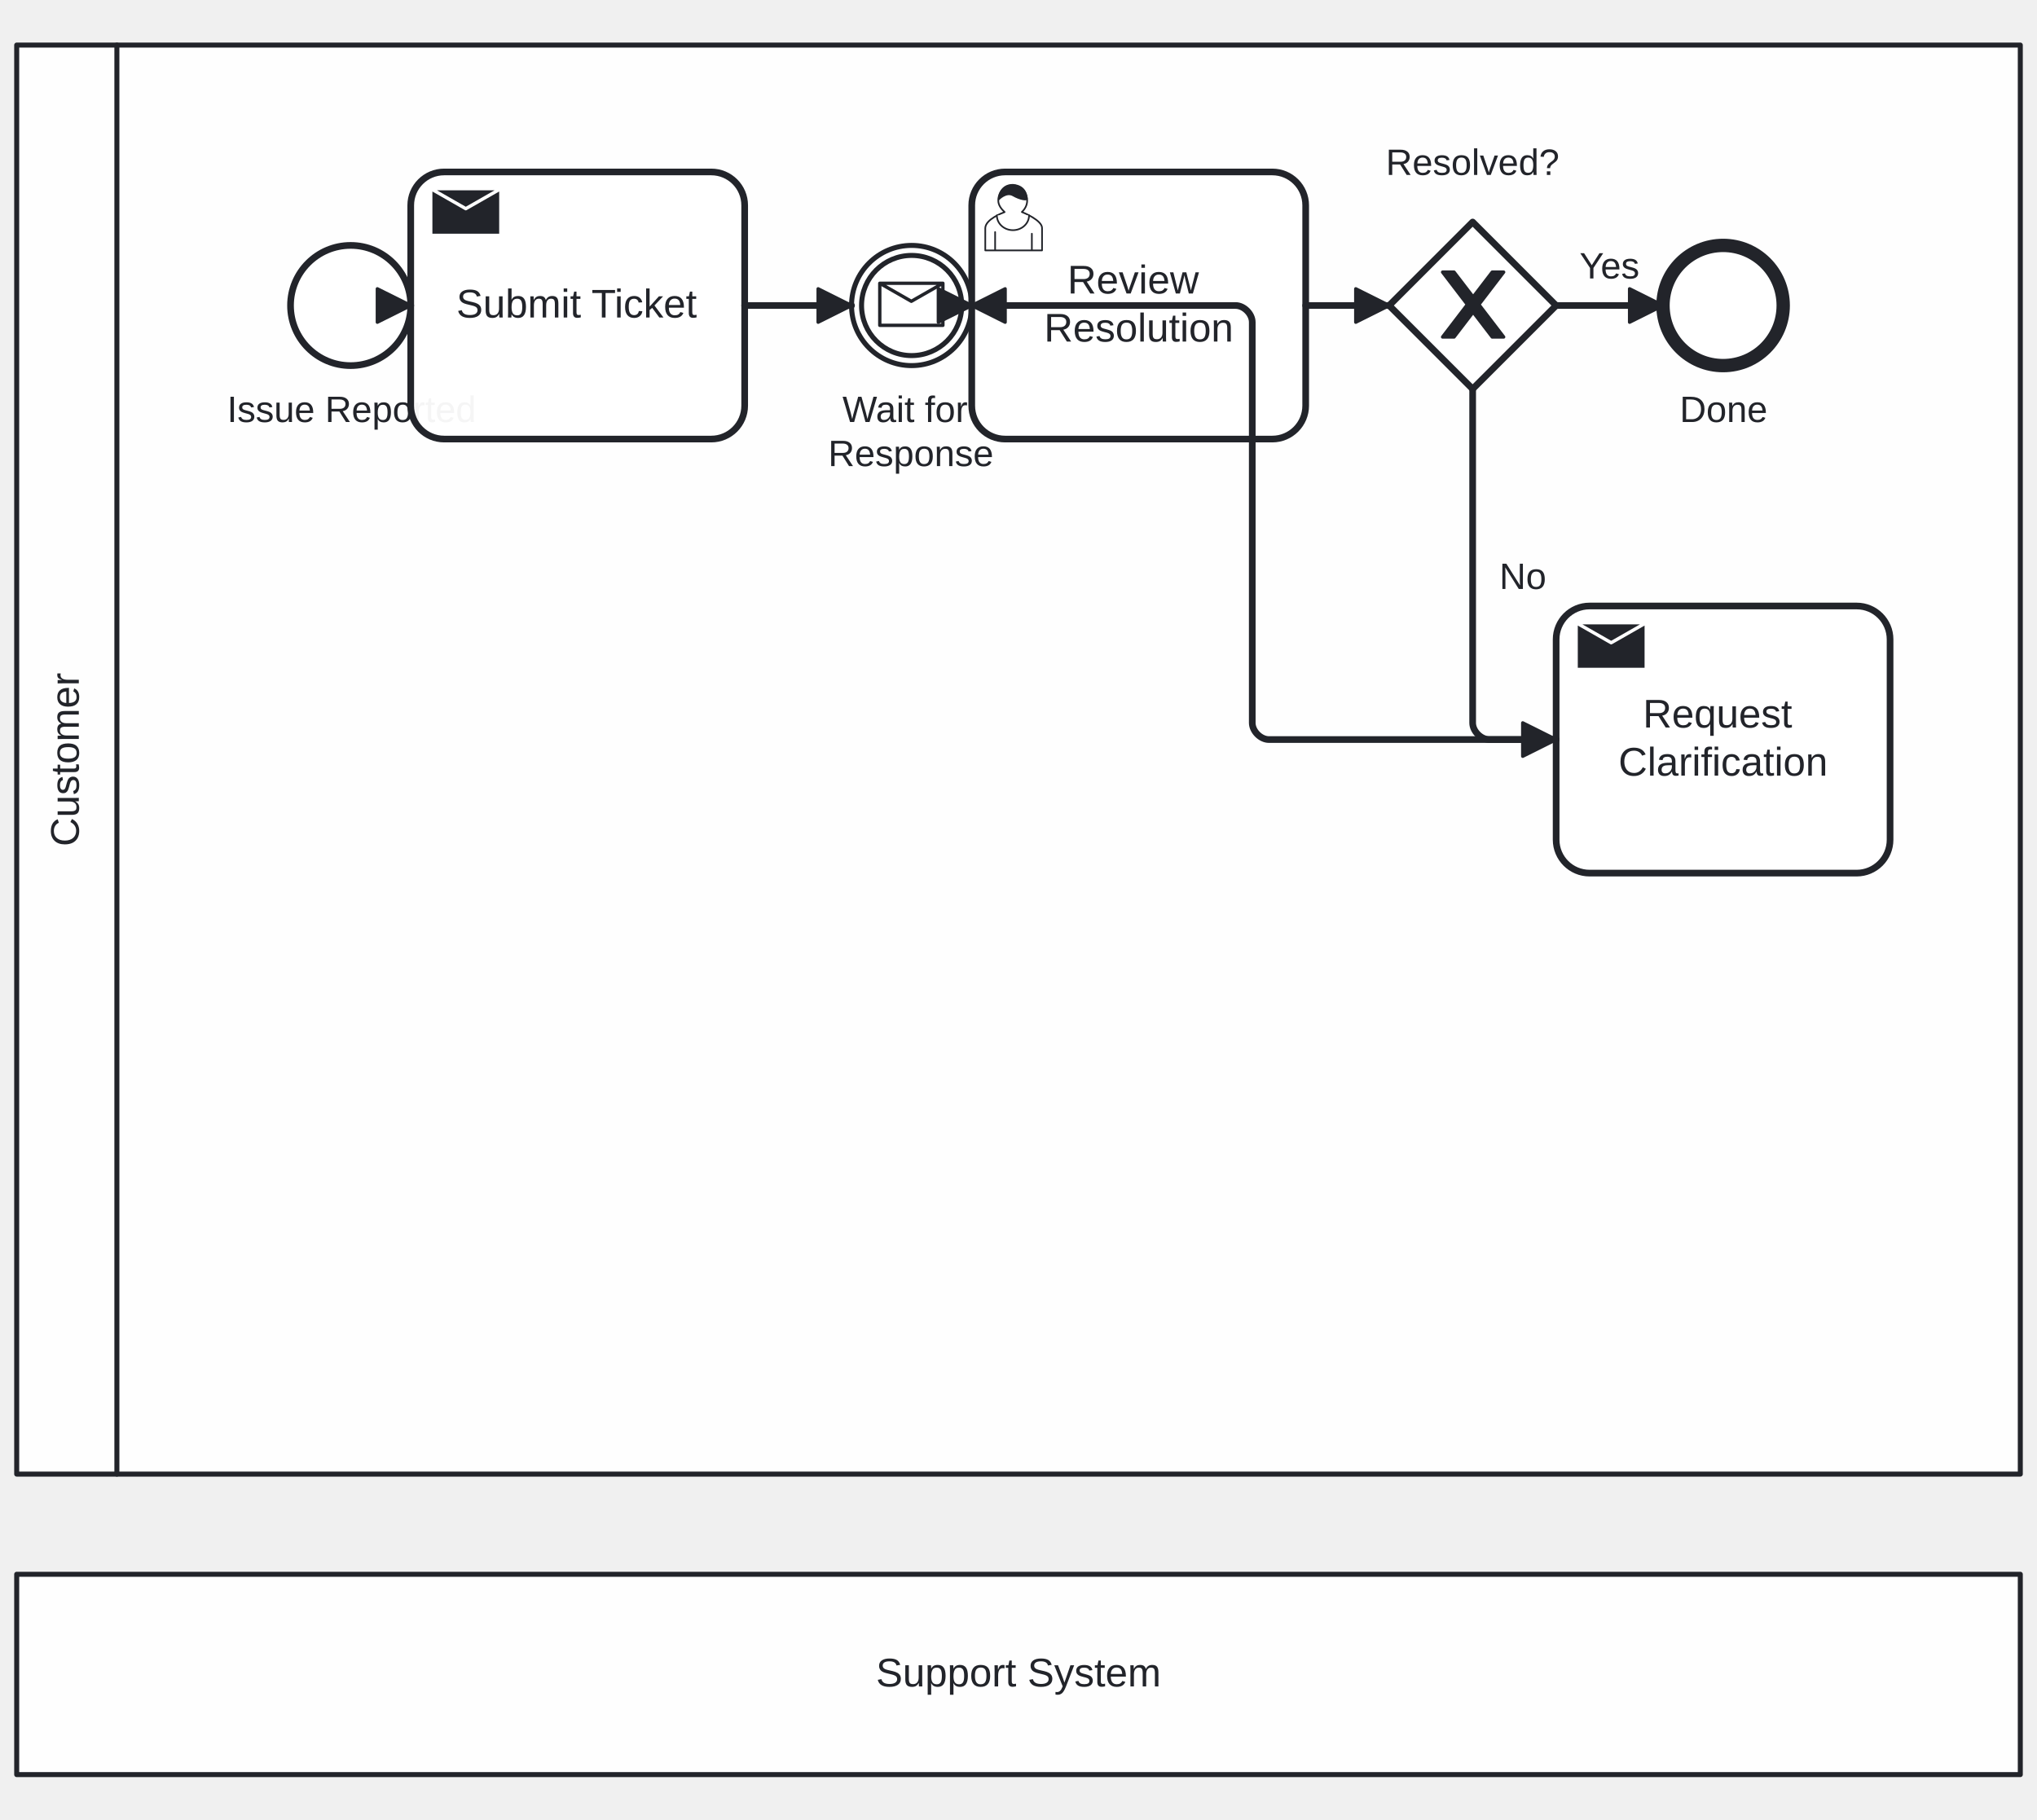
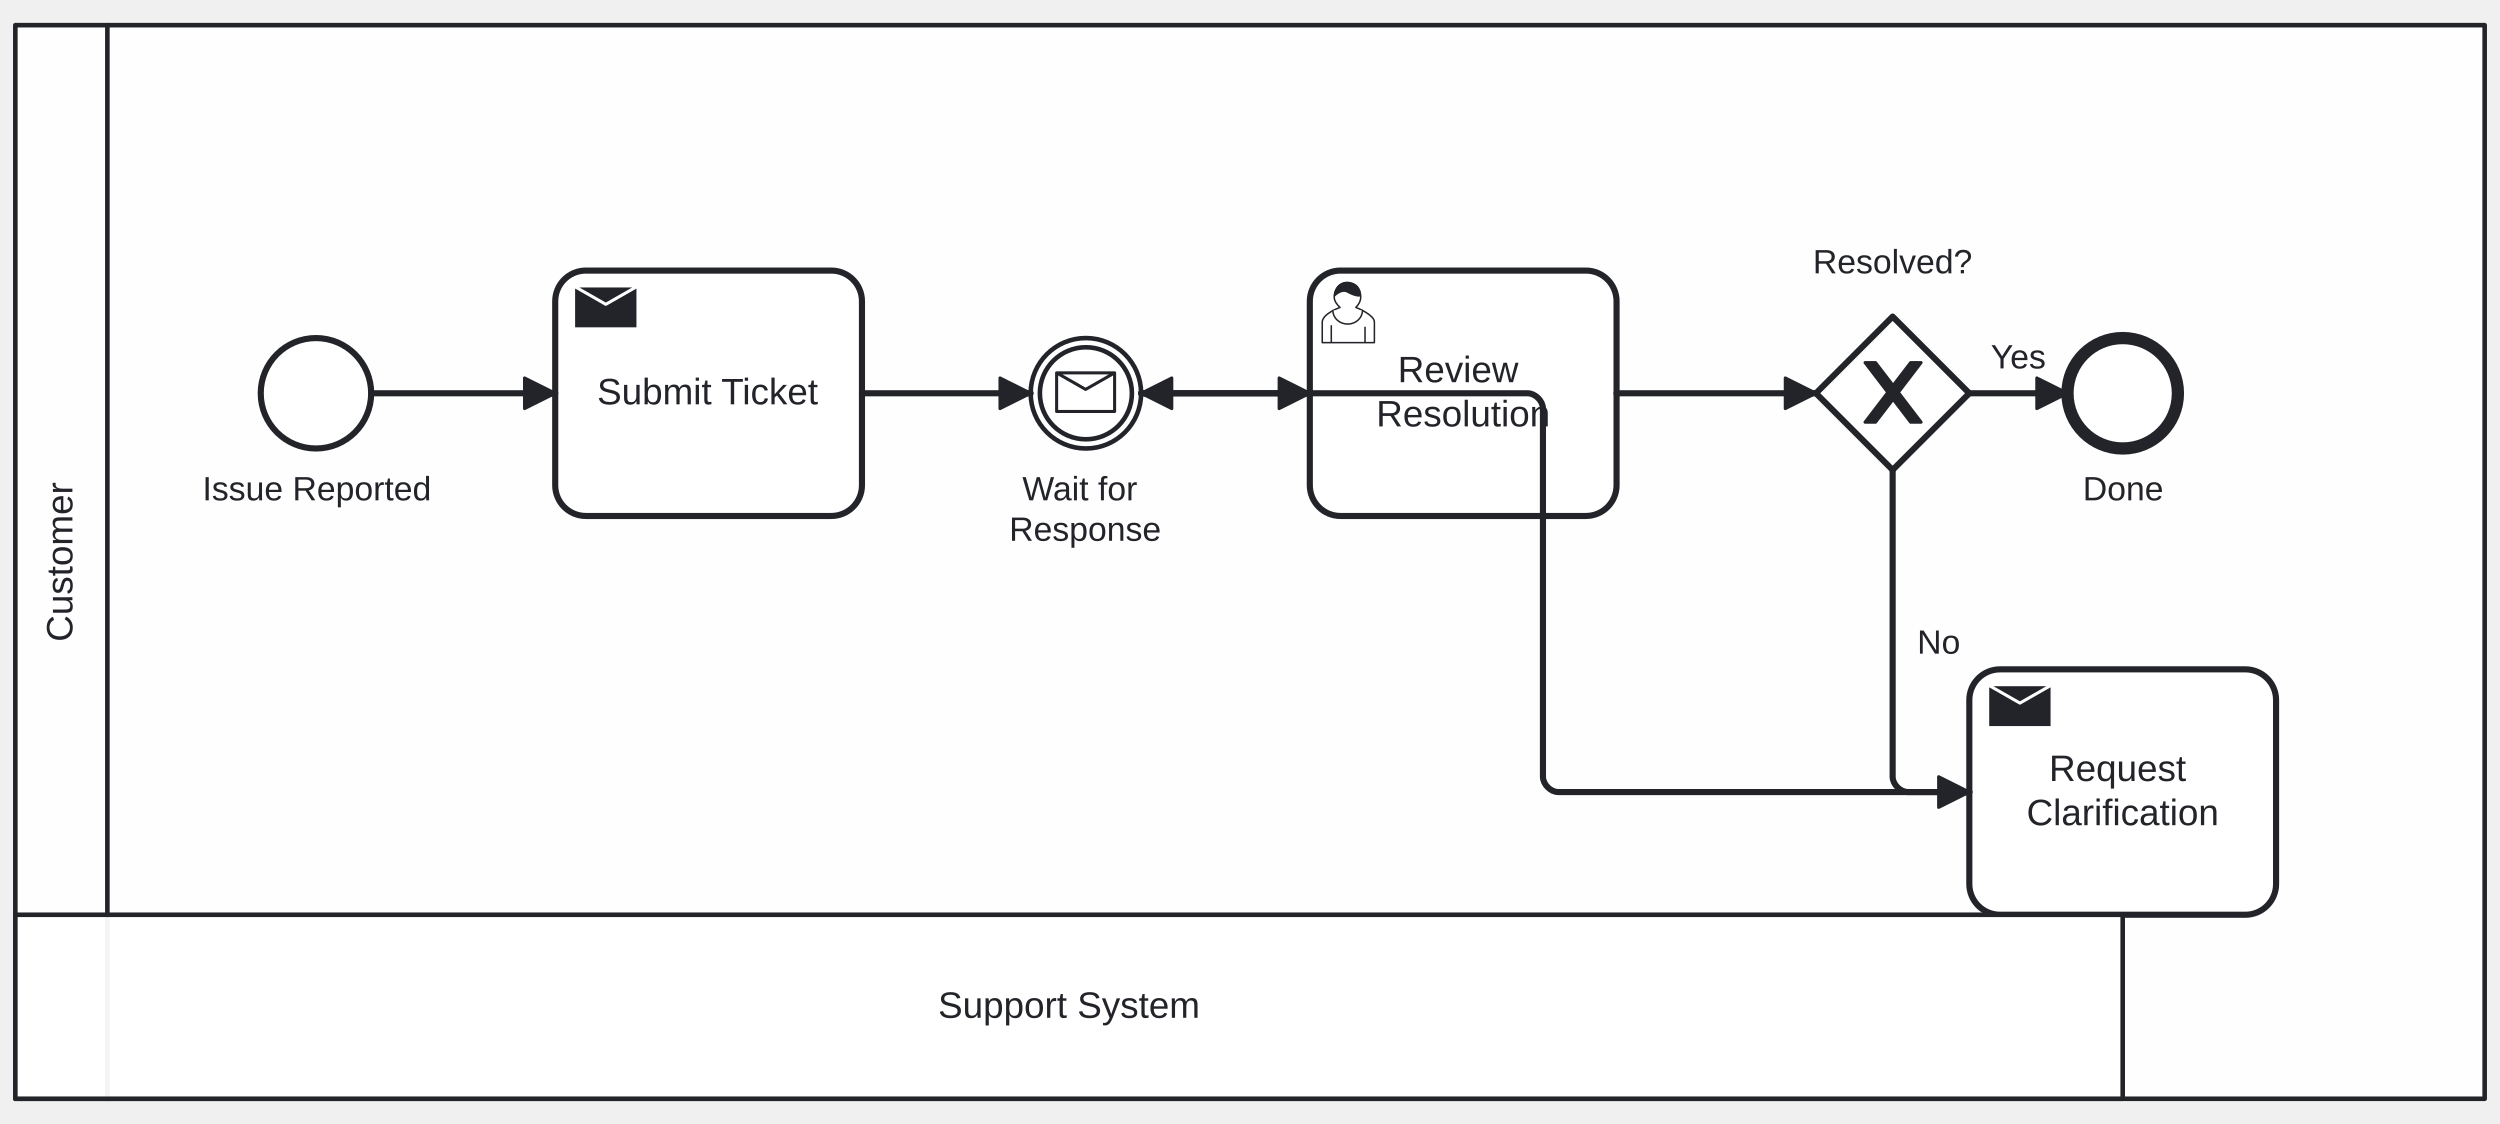
- <svg xmlns="http://www.w3.org/2000/svg" width="610" height="545" viewBox="-5 17 610 528" version="1.1">
-   <g class="djs-group">
-     <g class="djs-element djs-shape" data-element-id="Participant_Customer" style="display: block;" transform="translate(0, 22)">
-       <g class="djs-visual">
-         <rect x="0" y="0" width="600" height="428" rx="0" ry="0" style="stroke-linecap: round; stroke-linejoin: round; stroke: hsl(225, 10%, 15%); stroke-width: 1.5px; fill: white; fill-opacity: 0.95;" />
-         <path style="fill: none; stroke-linecap: round; stroke-linejoin: round; stroke: hsl(225, 10%, 15%); stroke-width: 1.5px;" d="M30,0L30,428" />
-         <text style="font-family: Arial, sans-serif; font-size: 12px; font-weight: normal; fill: hsl(225, 10%, 15%);" lineHeight="1.2" class="djs-label" transform="matrix(-1.8369701987210297e-16, -1, 1, -1.8369701987210297e-16, 0, 428)">
-           <tspan x="187.996" y="18.6">Customer</tspan>
-         </text>
-       </g>
-       <rect x="-5" y="-5" rx="4" width="610" height="438" style="fill: none;" class="djs-outline" />
-       <rect style="fill: none; stroke-opacity: 0; stroke: white; stroke-width: 15px;" class="djs-hit djs-hit-no-move" x="0" y="0" width="600" height="428" />
-       <rect style="fill: none; stroke-opacity: 0; stroke: white; stroke-width: 15px;" class="djs-hit djs-hit-click-stroke" x="0" y="0" width="600" height="428" />
-       <rect style="fill: none; stroke-opacity: 0; stroke: white; stroke-width: 15px;" class="djs-hit djs-hit-all" x="0" y="0" width="30" height="428" />
+ <svg xmlns="http://www.w3.org/2000/svg" width="972" height="437" viewBox="157 77 815 360" version="1.1">
+   <g class="djs-group">
+     <g class="djs-element djs-shape" data-element-id="Participant_Customer" style="display: block;" transform="translate(162, 82)">
+       <g class="djs-visual">
+         <rect x="0" y="0" width="805" height="350" rx="0" ry="0" style="stroke-linecap: round; stroke-linejoin: round; stroke: hsl(225, 10%, 15%); stroke-width: 1.5px; fill: white; fill-opacity: 0.95;" />
+         <path style="fill: none; stroke-linecap: round; stroke-linejoin: round; stroke: hsl(225, 10%, 15%); stroke-width: 1.5px;" d="M30,0L30,350" />
+         <text style="font-family: Arial, sans-serif; font-size: 12px; font-weight: normal; fill: hsl(225, 10%, 15%);" lineHeight="1.2" class="djs-label" transform="matrix(-1.8369701987210297e-16, -1, 1, -1.8369701987210297e-16, 0, 350)">
+           <tspan x="148.996" y="18.6">Customer</tspan>
+         </text>
+       </g>
+       <rect x="-5" y="-5" rx="4" width="815" height="360" style="fill: none;" class="djs-outline" />
+       <rect style="fill: none; stroke-opacity: 0; stroke: white; stroke-width: 15px;" class="djs-hit djs-hit-no-move" x="0" y="0" width="805" height="350" />
+       <rect style="fill: none; stroke-opacity: 0; stroke: white; stroke-width: 15px;" class="djs-hit djs-hit-click-stroke" x="0" y="0" width="805" height="350" />
+       <rect style="fill: none; stroke-opacity: 0; stroke: white; stroke-width: 15px;" class="djs-hit djs-hit-all" x="0" y="0" width="30" height="350" />
    </g>
    <g class="djs-children">
      <g class="djs-group">
-         <g class="djs-element djs-shape" data-element-id="StartEvent_IssueReported" style="display: block;" transform="translate(82, 82)">
+         <g class="djs-element djs-shape" data-element-id="StartEvent_IssueReported" style="display: block;" transform="translate(242, 184)">
          <g class="djs-visual">
            <circle cx="18" cy="18" r="18" style="stroke-linecap: round; stroke-linejoin: round; stroke: hsl(225, 10%, 15%); stroke-width: 2px; fill: white; fill-opacity: 0.95;" />
          </g>
          <rect style="fill: none; stroke-opacity: 0; stroke: white; stroke-width: 15px;" class="djs-hit djs-hit-all" x="0" y="0" width="36" height="36" />
          <circle cx="18" cy="18" r="23" style="fill: none;" class="djs-outline" />
        </g>
      </g>
      <g class="djs-group">
-         <g class="djs-element djs-shape" data-element-id="StartEvent_IssueReported_label" style="display: block;" transform="translate(63, 125)">
-           <g class="djs-visual">
-             <text style="font-family: Arial, sans-serif; font-size: 11px; font-weight: normal; fill: hsl(225, 10%, 15%);" lineHeight="1.2" class="djs-label">
-               <tspan x="0" y="9.9">Issue Reported</tspan>
-             </text>
-           </g>
-           <rect style="fill: none; stroke-opacity: 0; stroke: white; stroke-width: 15px;" class="djs-hit djs-hit-all" x="0" y="0" width="75" height="14" />
-           <rect x="-5" y="-5" rx="4" width="85" height="24" style="fill: none;" class="djs-outline" />
-         </g>
-       </g>
-       <g class="djs-group">
-         <g class="djs-element djs-shape" data-element-id="SendTask_SubmitTicket" style="display: block;" transform="translate(118, 60)">
+         <g class="djs-element djs-shape" data-element-id="SendTask_SubmitTicket" style="display: block;" transform="translate(338, 162)">
          <g class="djs-visual">
            <rect x="0" y="0" width="100" height="80" rx="10" ry="10" style="stroke-linecap: round; stroke-linejoin: round; stroke: hsl(225, 10%, 15%); stroke-width: 2px; fill: white; fill-opacity: 0.95;" />
            <text style="font-family: Arial, sans-serif; font-size: 12px; font-weight: normal; fill: hsl(225, 10%, 15%);" lineHeight="1.2" class="djs-label">
              <tspan x="13.658" y="43.6">Submit Ticket</tspan>
            </text>
            <path style="fill: hsl(225, 10%, 15%); stroke-linecap: round; stroke-linejoin: round; stroke: white; stroke-width: 1px;" d="m 5.985,4.998 l 0,14 l 21,0 l 0,-14 z l 10.5,6 l 10.5,-6" />
          </g>
          <rect style="fill: none; stroke-opacity: 0; stroke: white; stroke-width: 15px;" class="djs-hit djs-hit-all" x="0" y="0" width="100" height="80" />
          <rect x="-5" y="-5" rx="14" width="110" height="90" style="fill: none;" class="djs-outline" />
        </g>
      </g>
      <g class="djs-group">
-         <g class="djs-element djs-shape" data-element-id="Event_WaitForResponse" style="display: block;" transform="translate(250, 82)">
+         <g class="djs-element djs-shape" data-element-id="Event_WaitForResponse" style="display: block;" transform="translate(493, 184)">
          <g class="djs-visual">
            <circle cx="18" cy="18" r="18" style="stroke-linecap: round; stroke-linejoin: round; stroke: hsl(225, 10%, 15%); stroke-width: 1.5px; fill: white; fill-opacity: 0.95;" />
            <circle cx="18" cy="18" r="15" style="stroke-linecap: round; stroke-linejoin: round; stroke: hsl(225, 10%, 15%); stroke-width: 1.5px; fill: none;" />
            <path style="fill: white; stroke-linecap: round; stroke-linejoin: round; stroke: hsl(225, 10%, 15%); stroke-width: 1px;" d="m 8.46,11.34 l 0,12.6 l 18.9,0 l 0,-12.6 z l 9.45,5.4 l 9.45,-5.4" />
          </g>
          <rect style="fill: none; stroke-opacity: 0; stroke: white; stroke-width: 15px;" class="djs-hit djs-hit-all" x="0" y="0" width="36" height="36" />
          <circle cx="18" cy="18" r="23" style="fill: none;" class="djs-outline" />
        </g>
      </g>
      <g class="djs-group">
-         <g class="djs-element djs-shape" data-element-id="UserTask_ReviewResolution" style="display: block;" transform="translate(286, 60)">
+         <g class="djs-element djs-shape" data-element-id="UserTask_ReviewResolution" style="display: block;" transform="translate(584, 162)">
          <g class="djs-visual">
            <rect x="0" y="0" width="100" height="80" rx="10" ry="10" style="stroke-linecap: round; stroke-linejoin: round; stroke: hsl(225, 10%, 15%); stroke-width: 2px; fill: white; fill-opacity: 0.95;" />
            <text style="font-family: Arial, sans-serif; font-size: 12px; font-weight: normal; fill: hsl(225, 10%, 15%);" lineHeight="1.2" class="djs-label">
              <tspan x="28.664" y="36.4">Review </tspan>
              <tspan x="21.656" y="50.8">Resolution</tspan>
            </text>
            <path style="fill: white; stroke-linecap: round; stroke-linejoin: round; stroke: hsl(225, 10%, 15%); stroke-width: 0.5px;" d="m 15,12 c 0.909,-0.845 1.594,-2.049 1.594,-3.385 0,-2.554 -1.805,-4.622 -4.357,-4.622 -2.552,0 -4.288,2.068 -4.288,4.622 0,1.348 0.974,2.562 1.896,3.405 -0.529,0.187 -5.669,2.097 -5.794,4.756 v 6.718 h 17 v -6.718 c 0,-2.298 -5.528,-4.595 -6.051,-4.776 zm -8,6 l 0,5.5 m 11,0 l 0,-5" />
            <path style="fill: white; stroke-linecap: round; stroke-linejoin: round; stroke: hsl(225, 10%, 15%); stroke-width: 0.5px;" d="m 15,12 m 2.162,1.009 c 0,2.447 -2.158,4.431 -4.821,4.431 -2.665,0 -4.822,-1.981 -4.822,-4.431 " />
            <path style="fill: hsl(225, 10%, 15%); stroke-linecap: round; stroke-linejoin: round; stroke: hsl(225, 10%, 15%); stroke-width: 0.5px;" d="m 15,12 m -6.9,-3.80 c 0,0 2.251,-2.358 4.274,-1.177 2.024,1.181 4.221,1.537 4.124,0.965 -0.098,-0.57 -0.117,-3.791 -4.191,-4.136 -3.575,0.001 -4.208,3.367 -4.207,4.348 z" />
          </g>
          <rect style="fill: none; stroke-opacity: 0; stroke: white; stroke-width: 15px;" class="djs-hit djs-hit-all" x="0" y="0" width="100" height="80" />
          <rect x="-5" y="-5" rx="14" width="110" height="90" style="fill: none;" class="djs-outline" />
        </g>
      </g>
      <g class="djs-group">
-         <g class="djs-element djs-shape" data-element-id="Gateway_Resolved" style="display: block;" transform="translate(411, 75)">
+         <g class="djs-element djs-shape" data-element-id="Gateway_Resolved" style="display: block;" transform="translate(749, 177)">
          <g class="djs-visual">
            <polygon style="stroke-linecap: round; stroke-linejoin: round; stroke: hsl(225, 10%, 15%); stroke-width: 2px; fill: white; fill-opacity: 0.95;" points="25,0 50,25 25,50 0,25" />
            <path style="fill: hsl(225, 10%, 15%); stroke-linecap: round; stroke-linejoin: round; stroke: hsl(225, 10%, 15%); stroke-width: 1px;" d="m 16,15 7.429,9.714 -7.429,9.714 3.429,0 5.714,-7.464 5.714,7.464 3.429,0 -7.429,-9.714 7.429,-9.714 -3.429,0 -5.714,7.464 -5.714,-7.464 -3.429,0 z" />
          </g>
          <rect style="fill: none; stroke-opacity: 0; stroke: white; stroke-width: 15px;" class="djs-hit djs-hit-all" x="0" y="0" width="50" height="50" />
          <rect style="transform-box: fill-box; transform: rotate(45deg); transform-origin: center; fill: none;" x="2" y="2" rx="4" width="46" height="46" class="djs-outline" />
        </g>
      </g>
      <g class="djs-group">
-         <g class="djs-element djs-shape" data-element-id="EndEvent_Done" style="display: block;" transform="translate(493, 82)">
+         <g class="djs-element djs-shape" data-element-id="EndEvent_Done" style="display: block;" transform="translate(831, 184)">
          <g class="djs-visual">
            <circle cx="18" cy="18" r="18" style="stroke-linecap: round; stroke-linejoin: round; stroke: hsl(225, 10%, 15%); stroke-width: 4px; fill: white; fill-opacity: 0.95;" />
          </g>
          <rect style="fill: none; stroke-opacity: 0; stroke: white; stroke-width: 15px;" class="djs-hit djs-hit-all" x="0" y="0" width="36" height="36" />
          <circle cx="18" cy="18" r="24" style="fill: none;" class="djs-outline" />
        </g>
      </g>
      <g class="djs-group">
-         <g class="djs-element djs-shape" data-element-id="SendTask_RequestClarification" style="display: block;" transform="translate(461, 190)">
+         <g class="djs-element djs-shape" data-element-id="SendTask_RequestClarification" style="display: block;" transform="translate(799, 292)">
          <g class="djs-visual">
            <rect x="0" y="0" width="100" height="80" rx="10" ry="10" style="stroke-linecap: round; stroke-linejoin: round; stroke: hsl(225, 10%, 15%); stroke-width: 2px; fill: white; fill-opacity: 0.95;" />
            <text style="font-family: Arial, sans-serif; font-size: 12px; font-weight: normal; fill: hsl(225, 10%, 15%);" lineHeight="1.2" class="djs-label">
              <tspan x="25.988" y="36.4">Request </tspan>
              <tspan x="18.662" y="50.8">Clarification</tspan>
            </text>
            <path style="fill: hsl(225, 10%, 15%); stroke-linecap: round; stroke-linejoin: round; stroke: white; stroke-width: 1px;" d="m 5.985,4.998 l 0,14 l 21,0 l 0,-14 z l 10.5,6 l 10.5,-6" />
          </g>
          <rect style="fill: none; stroke-opacity: 0; stroke: white; stroke-width: 15px;" class="djs-hit djs-hit-all" x="0" y="0" width="100" height="80" />
          <rect x="-5" y="-5" rx="14" width="110" height="90" style="fill: none;" class="djs-outline" />
        </g>
      </g>
      <g class="djs-group">
        <g class="djs-element djs-connection" data-element-id="Flow_IssueReported_to_SubmitTicket" style="display: block;">
          <g class="djs-visual">
            <defs>
-               <marker id="marker-cc0kkw3fv9116vz9fiut13wu3" viewBox="0 0 20 20" refX="11" refY="10" markerWidth="10" markerHeight="10" orient="auto">
-                 <path d="M 1 5 L 11 10 L 1 15 Z" style="stroke-linecap: round; stroke-linejoin: round; stroke: hsl(225, 10%, 15%); stroke-width: 1px; fill: hsl(225, 10%, 15%);" />
-               </marker>
-             </defs>
-             <path style="fill: none; stroke-linecap: round; stroke-linejoin: round; stroke: hsl(225, 10%, 15%); stroke-width: 2px; marker-end: url(#marker-cc0kkw3fv9116vz9fiut13wu3);" data-corner-radius="5" d="M118,100L118,100" />
-           </g>
-           <path d="M118,100L118,100" style="fill: none; stroke-opacity: 0; stroke: white; stroke-width: 15px;" class="djs-hit djs-hit-stroke" />
-           <rect x="113" y="95" rx="4" width="10" height="10" style="fill: none;" class="djs-outline" />
-         </g>
-       </g>
-       <g class="djs-group">
-         <g class="djs-element djs-shape" data-element-id="Event_WaitForResponse_label" style="display: block;" transform="translate(243, 125)">
-           <g class="djs-visual">
-             <text style="font-family: Arial, sans-serif; font-size: 11px; font-weight: normal; fill: hsl(225, 10%, 15%);" lineHeight="1.2" class="djs-label">
-               <tspan x="4.285" y="9.9">Wait for </tspan>
-               <tspan x="0" y="23.1">Response</tspan>
-             </text>
-           </g>
-           <rect style="fill: none; stroke-opacity: 0; stroke: white; stroke-width: 15px;" class="djs-hit djs-hit-all" x="0" y="0" width="50" height="27" />
-           <rect x="-5" y="-5" rx="4" width="60" height="37" style="fill: none;" class="djs-outline" />
+               <marker id="marker-a6gzqe5efyd1en5qpqe7reop1" viewBox="0 0 20 20" refX="11" refY="10" markerWidth="10" markerHeight="10" orient="auto">
+                 <path d="M 1 5 L 11 10 L 1 15 Z" style="stroke-linecap: round; stroke-linejoin: round; stroke: hsl(225, 10%, 15%); stroke-width: 1px; fill: hsl(225, 10%, 15%);" />
+               </marker>
+             </defs>
+             <path style="fill: none; stroke-linecap: round; stroke-linejoin: round; stroke: hsl(225, 10%, 15%); stroke-width: 2px; marker-end: url(#marker-a6gzqe5efyd1en5qpqe7reop1);" data-corner-radius="5" d="M278,202L338,202" />
+           </g>
+           <path d="M278,202L338,202" style="fill: none; stroke-opacity: 0; stroke: white; stroke-width: 15px;" class="djs-hit djs-hit-stroke" />
+           <rect x="273" y="197" rx="4" width="70" height="10" style="fill: none;" class="djs-outline" />
        </g>
      </g>
      <g class="djs-group">
        <g class="djs-element djs-connection" data-element-id="Flow_SubmitTicket_to_WaitForResponse" style="display: block;">
          <g class="djs-visual">
            <defs>
-               <marker id="marker-01mueokm5e635vddw80aifcdw" viewBox="0 0 20 20" refX="11" refY="10" markerWidth="10" markerHeight="10" orient="auto">
-                 <path d="M 1 5 L 11 10 L 1 15 Z" style="stroke-linecap: round; stroke-linejoin: round; stroke: hsl(225, 10%, 15%); stroke-width: 1px; fill: hsl(225, 10%, 15%);" />
-               </marker>
-             </defs>
-             <path style="fill: none; stroke-linecap: round; stroke-linejoin: round; stroke: hsl(225, 10%, 15%); stroke-width: 2px; marker-end: url(#marker-01mueokm5e635vddw80aifcdw);" data-corner-radius="5" d="M218,100L250,100" />
-           </g>
-           <path d="M218,100L250,100" style="fill: none; stroke-opacity: 0; stroke: white; stroke-width: 15px;" class="djs-hit djs-hit-stroke" />
-           <rect x="213" y="95" rx="4" width="42" height="10" style="fill: none;" class="djs-outline" />
+               <marker id="marker-7mp8lfuwrowpuhd9foihw6lrh" viewBox="0 0 20 20" refX="11" refY="10" markerWidth="10" markerHeight="10" orient="auto">
+                 <path d="M 1 5 L 11 10 L 1 15 Z" style="stroke-linecap: round; stroke-linejoin: round; stroke: hsl(225, 10%, 15%); stroke-width: 1px; fill: hsl(225, 10%, 15%);" />
+               </marker>
+             </defs>
+             <path style="fill: none; stroke-linecap: round; stroke-linejoin: round; stroke: hsl(225, 10%, 15%); stroke-width: 2px; marker-end: url(#marker-7mp8lfuwrowpuhd9foihw6lrh);" data-corner-radius="5" d="M438,202L493,202" />
+           </g>
+           <path d="M438,202L493,202" style="fill: none; stroke-opacity: 0; stroke: white; stroke-width: 15px;" class="djs-hit djs-hit-stroke" />
+           <rect x="433" y="197" rx="4" width="65" height="10" style="fill: none;" class="djs-outline" />
        </g>
      </g>
      <g class="djs-group">
        <g class="djs-element djs-connection" data-element-id="Flow_WaitForResponse_to_ReviewResolution" style="display: block;">
          <g class="djs-visual">
            <defs>
-               <marker id="marker-doj2wimty7rqvhmyzfhh4lw4a" viewBox="0 0 20 20" refX="11" refY="10" markerWidth="10" markerHeight="10" orient="auto">
-                 <path d="M 1 5 L 11 10 L 1 15 Z" style="stroke-linecap: round; stroke-linejoin: round; stroke: hsl(225, 10%, 15%); stroke-width: 1px; fill: hsl(225, 10%, 15%);" />
-               </marker>
-             </defs>
-             <path style="fill: none; stroke-linecap: round; stroke-linejoin: round; stroke: hsl(225, 10%, 15%); stroke-width: 2px; marker-end: url(#marker-doj2wimty7rqvhmyzfhh4lw4a);" data-corner-radius="5" d="M286,100L286,100" />
-           </g>
-           <path d="M286,100L286,100" style="fill: none; stroke-opacity: 0; stroke: white; stroke-width: 15px;" class="djs-hit djs-hit-stroke" />
-           <rect x="281" y="95" rx="4" width="10" height="10" style="fill: none;" class="djs-outline" />
+               <marker id="marker-3pqxj1ihctepzm8l9u5bazfj9" viewBox="0 0 20 20" refX="11" refY="10" markerWidth="10" markerHeight="10" orient="auto">
+                 <path d="M 1 5 L 11 10 L 1 15 Z" style="stroke-linecap: round; stroke-linejoin: round; stroke: hsl(225, 10%, 15%); stroke-width: 1px; fill: hsl(225, 10%, 15%);" />
+               </marker>
+             </defs>
+             <path style="fill: none; stroke-linecap: round; stroke-linejoin: round; stroke: hsl(225, 10%, 15%); stroke-width: 2px; marker-end: url(#marker-3pqxj1ihctepzm8l9u5bazfj9);" data-corner-radius="5" d="M529,202L584,202" />
+           </g>
+           <path d="M529,202L584,202" style="fill: none; stroke-opacity: 0; stroke: white; stroke-width: 15px;" class="djs-hit djs-hit-stroke" />
+           <rect x="524" y="197" rx="4" width="65" height="10" style="fill: none;" class="djs-outline" />
        </g>
      </g>
      <g class="djs-group">
        <g class="djs-element djs-connection" data-element-id="Flow_ReviewResolution_to_Resolved" style="display: block;">
          <g class="djs-visual">
            <defs>
-               <marker id="marker-3cqb7s498v4wweo48piba8g71" viewBox="0 0 20 20" refX="11" refY="10" markerWidth="10" markerHeight="10" orient="auto">
-                 <path d="M 1 5 L 11 10 L 1 15 Z" style="stroke-linecap: round; stroke-linejoin: round; stroke: hsl(225, 10%, 15%); stroke-width: 1px; fill: hsl(225, 10%, 15%);" />
-               </marker>
-             </defs>
-             <path style="fill: none; stroke-linecap: round; stroke-linejoin: round; stroke: hsl(225, 10%, 15%); stroke-width: 2px; marker-end: url(#marker-3cqb7s498v4wweo48piba8g71);" data-corner-radius="5" d="M386,100L411,100" />
-           </g>
-           <path d="M386,100L411,100" style="fill: none; stroke-opacity: 0; stroke: white; stroke-width: 15px;" class="djs-hit djs-hit-stroke" />
-           <rect x="381" y="95" rx="4" width="35" height="10" style="fill: none;" class="djs-outline" />
-         </g>
-       </g>
-       <g class="djs-group">
-         <g class="djs-element djs-shape" data-element-id="EndEvent_Done_label" style="display: block;" transform="translate(498, 125)">
+               <marker id="marker-81s0zhd5kly4xlsl3s8anepuj" viewBox="0 0 20 20" refX="11" refY="10" markerWidth="10" markerHeight="10" orient="auto">
+                 <path d="M 1 5 L 11 10 L 1 15 Z" style="stroke-linecap: round; stroke-linejoin: round; stroke: hsl(225, 10%, 15%); stroke-width: 1px; fill: hsl(225, 10%, 15%);" />
+               </marker>
+             </defs>
+             <path style="fill: none; stroke-linecap: round; stroke-linejoin: round; stroke: hsl(225, 10%, 15%); stroke-width: 2px; marker-end: url(#marker-81s0zhd5kly4xlsl3s8anepuj);" data-corner-radius="5" d="M684,202L749,202" />
+           </g>
+           <path d="M684,202L749,202" style="fill: none; stroke-opacity: 0; stroke: white; stroke-width: 15px;" class="djs-hit djs-hit-stroke" />
+           <rect x="679" y="197" rx="4" width="75" height="10" style="fill: none;" class="djs-outline" />
+         </g>
+       </g>
+       <g class="djs-group">
+         <g class="djs-element djs-shape" data-element-id="EndEvent_Done_label" style="display: block;" transform="translate(836, 227)">
          <g class="djs-visual">
            <text style="font-family: Arial, sans-serif; font-size: 11px; font-weight: normal; fill: hsl(225, 10%, 15%);" lineHeight="1.2" class="djs-label">
              <tspan x="0" y="9.9">Done</tspan>
            </text>
          </g>
          <rect style="fill: none; stroke-opacity: 0; stroke: white; stroke-width: 15px;" class="djs-hit djs-hit-all" x="0" y="0" width="27" height="14" />
          <rect x="-5" y="-5" rx="4" width="37" height="24" style="fill: none;" class="djs-outline" />
        </g>
      </g>
      <g class="djs-group">
        <g class="djs-element djs-connection" data-element-id="Flow_Yes" style="display: block;">
          <g class="djs-visual">
            <defs>
-               <marker id="marker-79ya3r5acc8uzjpuhu9qxflik" viewBox="0 0 20 20" refX="11" refY="10" markerWidth="10" markerHeight="10" orient="auto">
-                 <path d="M 1 5 L 11 10 L 1 15 Z" style="stroke-linecap: round; stroke-linejoin: round; stroke: hsl(225, 10%, 15%); stroke-width: 1px; fill: hsl(225, 10%, 15%);" />
-               </marker>
-             </defs>
-             <path style="fill: none; stroke-linecap: round; stroke-linejoin: round; stroke: hsl(225, 10%, 15%); stroke-width: 2px; marker-end: url(#marker-79ya3r5acc8uzjpuhu9qxflik);" data-corner-radius="5" d="M461,100L493,100" />
-           </g>
-           <path d="M461,100L493,100" style="fill: none; stroke-opacity: 0; stroke: white; stroke-width: 15px;" class="djs-hit djs-hit-stroke" />
-           <rect x="456" y="95" rx="4" width="42" height="10" style="fill: none;" class="djs-outline" />
-         </g>
-       </g>
-       <g class="djs-group">
-         <g class="djs-element djs-shape" data-element-id="Flow_Yes_label" style="display: block;" transform="translate(468, 82)">
+               <marker id="marker-2eqcfsmrjxb3k65ldqgeyzpyf" viewBox="0 0 20 20" refX="11" refY="10" markerWidth="10" markerHeight="10" orient="auto">
+                 <path d="M 1 5 L 11 10 L 1 15 Z" style="stroke-linecap: round; stroke-linejoin: round; stroke: hsl(225, 10%, 15%); stroke-width: 1px; fill: hsl(225, 10%, 15%);" />
+               </marker>
+             </defs>
+             <path style="fill: none; stroke-linecap: round; stroke-linejoin: round; stroke: hsl(225, 10%, 15%); stroke-width: 2px; marker-end: url(#marker-2eqcfsmrjxb3k65ldqgeyzpyf);" data-corner-radius="5" d="M799,202L831,202" />
+           </g>
+           <path d="M799,202L831,202" style="fill: none; stroke-opacity: 0; stroke: white; stroke-width: 15px;" class="djs-hit djs-hit-stroke" />
+           <rect x="794" y="197" rx="4" width="42" height="10" style="fill: none;" class="djs-outline" />
+         </g>
+       </g>
+       <g class="djs-group">
+         <g class="djs-element djs-shape" data-element-id="Flow_Yes_label" style="display: block;" transform="translate(806, 184)">
          <g class="djs-visual">
            <text style="font-family: Arial, sans-serif; font-size: 11px; font-weight: normal; fill: hsl(225, 10%, 15%);" lineHeight="1.2" class="djs-label">
              <tspan x="0" y="9.9">Yes</tspan>
            </text>
          </g>
          <rect style="fill: none; stroke-opacity: 0; stroke: white; stroke-width: 15px;" class="djs-hit djs-hit-all" x="0" y="0" width="19" height="14" />
          <rect x="-5" y="-5" rx="4" width="29" height="24" style="fill: none;" class="djs-outline" />
        </g>
      </g>
      <g class="djs-group">
        <g class="djs-element djs-connection" data-element-id="Flow_No" style="display: block;">
          <g class="djs-visual">
            <defs>
-               <marker id="marker-atarziiv46561w9ibb6frlnbp" viewBox="0 0 20 20" refX="11" refY="10" markerWidth="10" markerHeight="10" orient="auto">
-                 <path d="M 1 5 L 11 10 L 1 15 Z" style="stroke-linecap: round; stroke-linejoin: round; stroke: hsl(225, 10%, 15%); stroke-width: 1px; fill: hsl(225, 10%, 15%);" />
-               </marker>
-             </defs>
-             <path style="fill: none; stroke-linecap: round; stroke-linejoin: round; stroke: hsl(225, 10%, 15%); stroke-width: 2px; marker-end: url(#marker-atarziiv46561w9ibb6frlnbp);" data-corner-radius="5" d="M436,125L436,225C436,227.5,438.5,230,441,230L461,230" />
-           </g>
-           <path d="M436,125L436,230L461,230" style="fill: none; stroke-opacity: 0; stroke: white; stroke-width: 15px;" class="djs-hit djs-hit-stroke" />
-           <rect x="431" y="120" rx="4" width="35" height="115" style="fill: none;" class="djs-outline" />
-         </g>
-       </g>
-       <g class="djs-group">
-         <g class="djs-element djs-shape" data-element-id="Flow_No_label" style="display: block;" transform="translate(444, 175)">
+               <marker id="marker-3erzhgnysdmlicjam7pe0rjw4" viewBox="0 0 20 20" refX="11" refY="10" markerWidth="10" markerHeight="10" orient="auto">
+                 <path d="M 1 5 L 11 10 L 1 15 Z" style="stroke-linecap: round; stroke-linejoin: round; stroke: hsl(225, 10%, 15%); stroke-width: 1px; fill: hsl(225, 10%, 15%);" />
+               </marker>
+             </defs>
+             <path style="fill: none; stroke-linecap: round; stroke-linejoin: round; stroke: hsl(225, 10%, 15%); stroke-width: 2px; marker-end: url(#marker-3erzhgnysdmlicjam7pe0rjw4);" data-corner-radius="5" d="M774,227L774,327C774,329.5,776.5,332,779,332L799,332" />
+           </g>
+           <path d="M774,227L774,332L799,332" style="fill: none; stroke-opacity: 0; stroke: white; stroke-width: 15px;" class="djs-hit djs-hit-stroke" />
+           <rect x="769" y="222" rx="4" width="35" height="115" style="fill: none;" class="djs-outline" />
+         </g>
+       </g>
+       <g class="djs-group">
+         <g class="djs-element djs-shape" data-element-id="Flow_No_label" style="display: block;" transform="translate(782, 277)">
          <g class="djs-visual">
            <text style="font-family: Arial, sans-serif; font-size: 11px; font-weight: normal; fill: hsl(225, 10%, 15%);" lineHeight="1.2" class="djs-label">
              <tspan x="0" y="9.9">No</tspan>
            </text>
          </g>
          <rect style="fill: none; stroke-opacity: 0; stroke: white; stroke-width: 15px;" class="djs-hit djs-hit-all" x="0" y="0" width="15" height="14" />
          <rect x="-5" y="-5" rx="4" width="25" height="24" style="fill: none;" class="djs-outline" />
        </g>
      </g>
      <g class="djs-group">
        <g class="djs-element djs-connection" data-element-id="Flow_RequestClarification_to_WaitForResponse" style="display: block;">
          <g class="djs-visual">
            <defs>
-               <marker id="marker-6j9c20v5jb29vvypjhqo9niuu" viewBox="0 0 20 20" refX="11" refY="10" markerWidth="10" markerHeight="10" orient="auto">
-                 <path d="M 1 5 L 11 10 L 1 15 Z" style="stroke-linecap: round; stroke-linejoin: round; stroke: hsl(225, 10%, 15%); stroke-width: 1px; fill: hsl(225, 10%, 15%);" />
-               </marker>
-             </defs>
-             <path style="fill: none; stroke-linecap: round; stroke-linejoin: round; stroke: hsl(225, 10%, 15%); stroke-width: 2px; marker-end: url(#marker-6j9c20v5jb29vvypjhqo9niuu);" data-corner-radius="5" d="M461,230L375,230C372.5,230,370,227.5,370,225L370,105C370,102.5,367.5,100,365,100L286,100" />
-           </g>
-           <path d="M461,230L370,230L370,100L286,100" style="fill: none; stroke-opacity: 0; stroke: white; stroke-width: 15px;" class="djs-hit djs-hit-stroke" />
-           <rect x="281" y="95" rx="4" width="185" height="140" style="fill: none;" class="djs-outline" />
-         </g>
-       </g>
-     </g>
-   </g>
-   <g class="djs-group">
-     <g class="djs-element djs-shape" data-element-id="Participant_SupportSystem" style="display: block;" transform="translate(0, 480)">
-       <g class="djs-visual">
-         <rect x="0" y="0" width="600" height="60" rx="0" ry="0" style="stroke-linecap: round; stroke-linejoin: round; stroke: hsl(225, 10%, 15%); stroke-width: 1.5px; fill: white; fill-opacity: 0.95;" />
+               <marker id="marker-0ayn63jnrv2jrfl321khat90q" viewBox="0 0 20 20" refX="11" refY="10" markerWidth="10" markerHeight="10" orient="auto">
+                 <path d="M 1 5 L 11 10 L 1 15 Z" style="stroke-linecap: round; stroke-linejoin: round; stroke: hsl(225, 10%, 15%); stroke-width: 1px; fill: hsl(225, 10%, 15%);" />
+               </marker>
+             </defs>
+             <path style="fill: none; stroke-linecap: round; stroke-linejoin: round; stroke: hsl(225, 10%, 15%); stroke-width: 2px; marker-end: url(#marker-0ayn63jnrv2jrfl321khat90q);" data-corner-radius="5" d="M799,332L665,332C662.5,332,660,329.5,660,327L660,207C660,204.5,657.5,202,655,202L529,202" />
+           </g>
+           <path d="M799,332L660,332L660,202L529,202" style="fill: none; stroke-opacity: 0; stroke: white; stroke-width: 15px;" class="djs-hit djs-hit-stroke" />
+           <rect x="524" y="197" rx="4" width="280" height="140" style="fill: none;" class="djs-outline" />
+         </g>
+       </g>
+     </g>
+   </g>
+   <g class="djs-group">
+     <g class="djs-element djs-shape" data-element-id="StartEvent_IssueReported_label" style="display: block;" transform="translate(223, 227)">
+       <g class="djs-visual">
+         <text style="font-family: Arial, sans-serif; font-size: 11px; font-weight: normal; fill: hsl(225, 10%, 15%);" lineHeight="1.2" class="djs-label">
+           <tspan x="0" y="9.9">Issue Reported</tspan>
+         </text>
+       </g>
+       <rect style="fill: none; stroke-opacity: 0; stroke: white; stroke-width: 15px;" class="djs-hit djs-hit-all" x="0" y="0" width="75" height="14" />
+       <rect x="-5" y="-5" rx="4" width="85" height="24" style="fill: none;" class="djs-outline" />
+     </g>
+   </g>
+   <g class="djs-group">
+     <g class="djs-element djs-shape" data-element-id="Event_WaitForResponse_label" style="display: block;" transform="translate(486, 227)">
+       <g class="djs-visual">
+         <text style="font-family: Arial, sans-serif; font-size: 11px; font-weight: normal; fill: hsl(225, 10%, 15%);" lineHeight="1.2" class="djs-label">
+           <tspan x="4.285" y="9.9">Wait for </tspan>
+           <tspan x="0" y="23.1">Response</tspan>
+         </text>
+       </g>
+       <rect style="fill: none; stroke-opacity: 0; stroke: white; stroke-width: 15px;" class="djs-hit djs-hit-all" x="0" y="0" width="50" height="27" />
+       <rect x="-5" y="-5" rx="4" width="60" height="37" style="fill: none;" class="djs-outline" />
+     </g>
+   </g>
+   <g class="djs-group">
+     <g class="djs-element djs-shape" data-element-id="Participant_SupportSystem" style="display: block;" transform="translate(162, 372)">
+       <g class="djs-visual">
+         <rect x="0" y="0" width="687" height="60" rx="0" ry="0" style="stroke-linecap: round; stroke-linejoin: round; stroke: hsl(225, 10%, 15%); stroke-width: 1.5px; fill: white; fill-opacity: 0.95;" />
        <text style="font-family: Arial, sans-serif; font-size: 12px; font-weight: normal; fill: hsl(225, 10%, 15%);" lineHeight="1.2" class="djs-label">
-           <tspan x="257.316" y="33.6">Support System</tspan>
-         </text>
-       </g>
-       <rect x="-5" y="-5" rx="4" width="610" height="70" style="fill: none;" class="djs-outline" />
-       <rect style="fill: none; stroke-opacity: 0; stroke: white; stroke-width: 15px;" class="djs-hit djs-hit-all" x="0" y="0" width="600" height="60" />
-     </g>
-   </g>
-   <g class="djs-group">
-     <g class="djs-element djs-shape" data-element-id="Gateway_Resolved_label" style="display: block;" transform="translate(410, 51)">
+           <tspan x="300.816" y="33.6">Support System</tspan>
+         </text>
+       </g>
+       <rect x="-5" y="-5" rx="4" width="697" height="70" style="fill: none;" class="djs-outline" />
+       <rect style="fill: none; stroke-opacity: 0; stroke: white; stroke-width: 15px;" class="djs-hit djs-hit-all" x="0" y="0" width="687" height="60" />
+     </g>
+   </g>
+   <g class="djs-group">
+     <g class="djs-element djs-shape" data-element-id="Gateway_Resolved_label" style="display: block;" transform="translate(748, 153)">
      <g class="djs-visual">
        <text style="font-family: Arial, sans-serif; font-size: 11px; font-weight: normal; fill: hsl(225, 10%, 15%);" lineHeight="1.2" class="djs-label">
          <tspan x="0" y="9.9">Resolved?</tspan>
        </text>
      </g>
      <rect style="fill: none; stroke-opacity: 0; stroke: white; stroke-width: 15px;" class="djs-hit djs-hit-all" x="0" y="0" width="52" height="14" />
      <rect x="-5" y="-5" rx="4" width="62" height="24" style="fill: none;" class="djs-outline" />
    </g>
  </g>
</svg>
